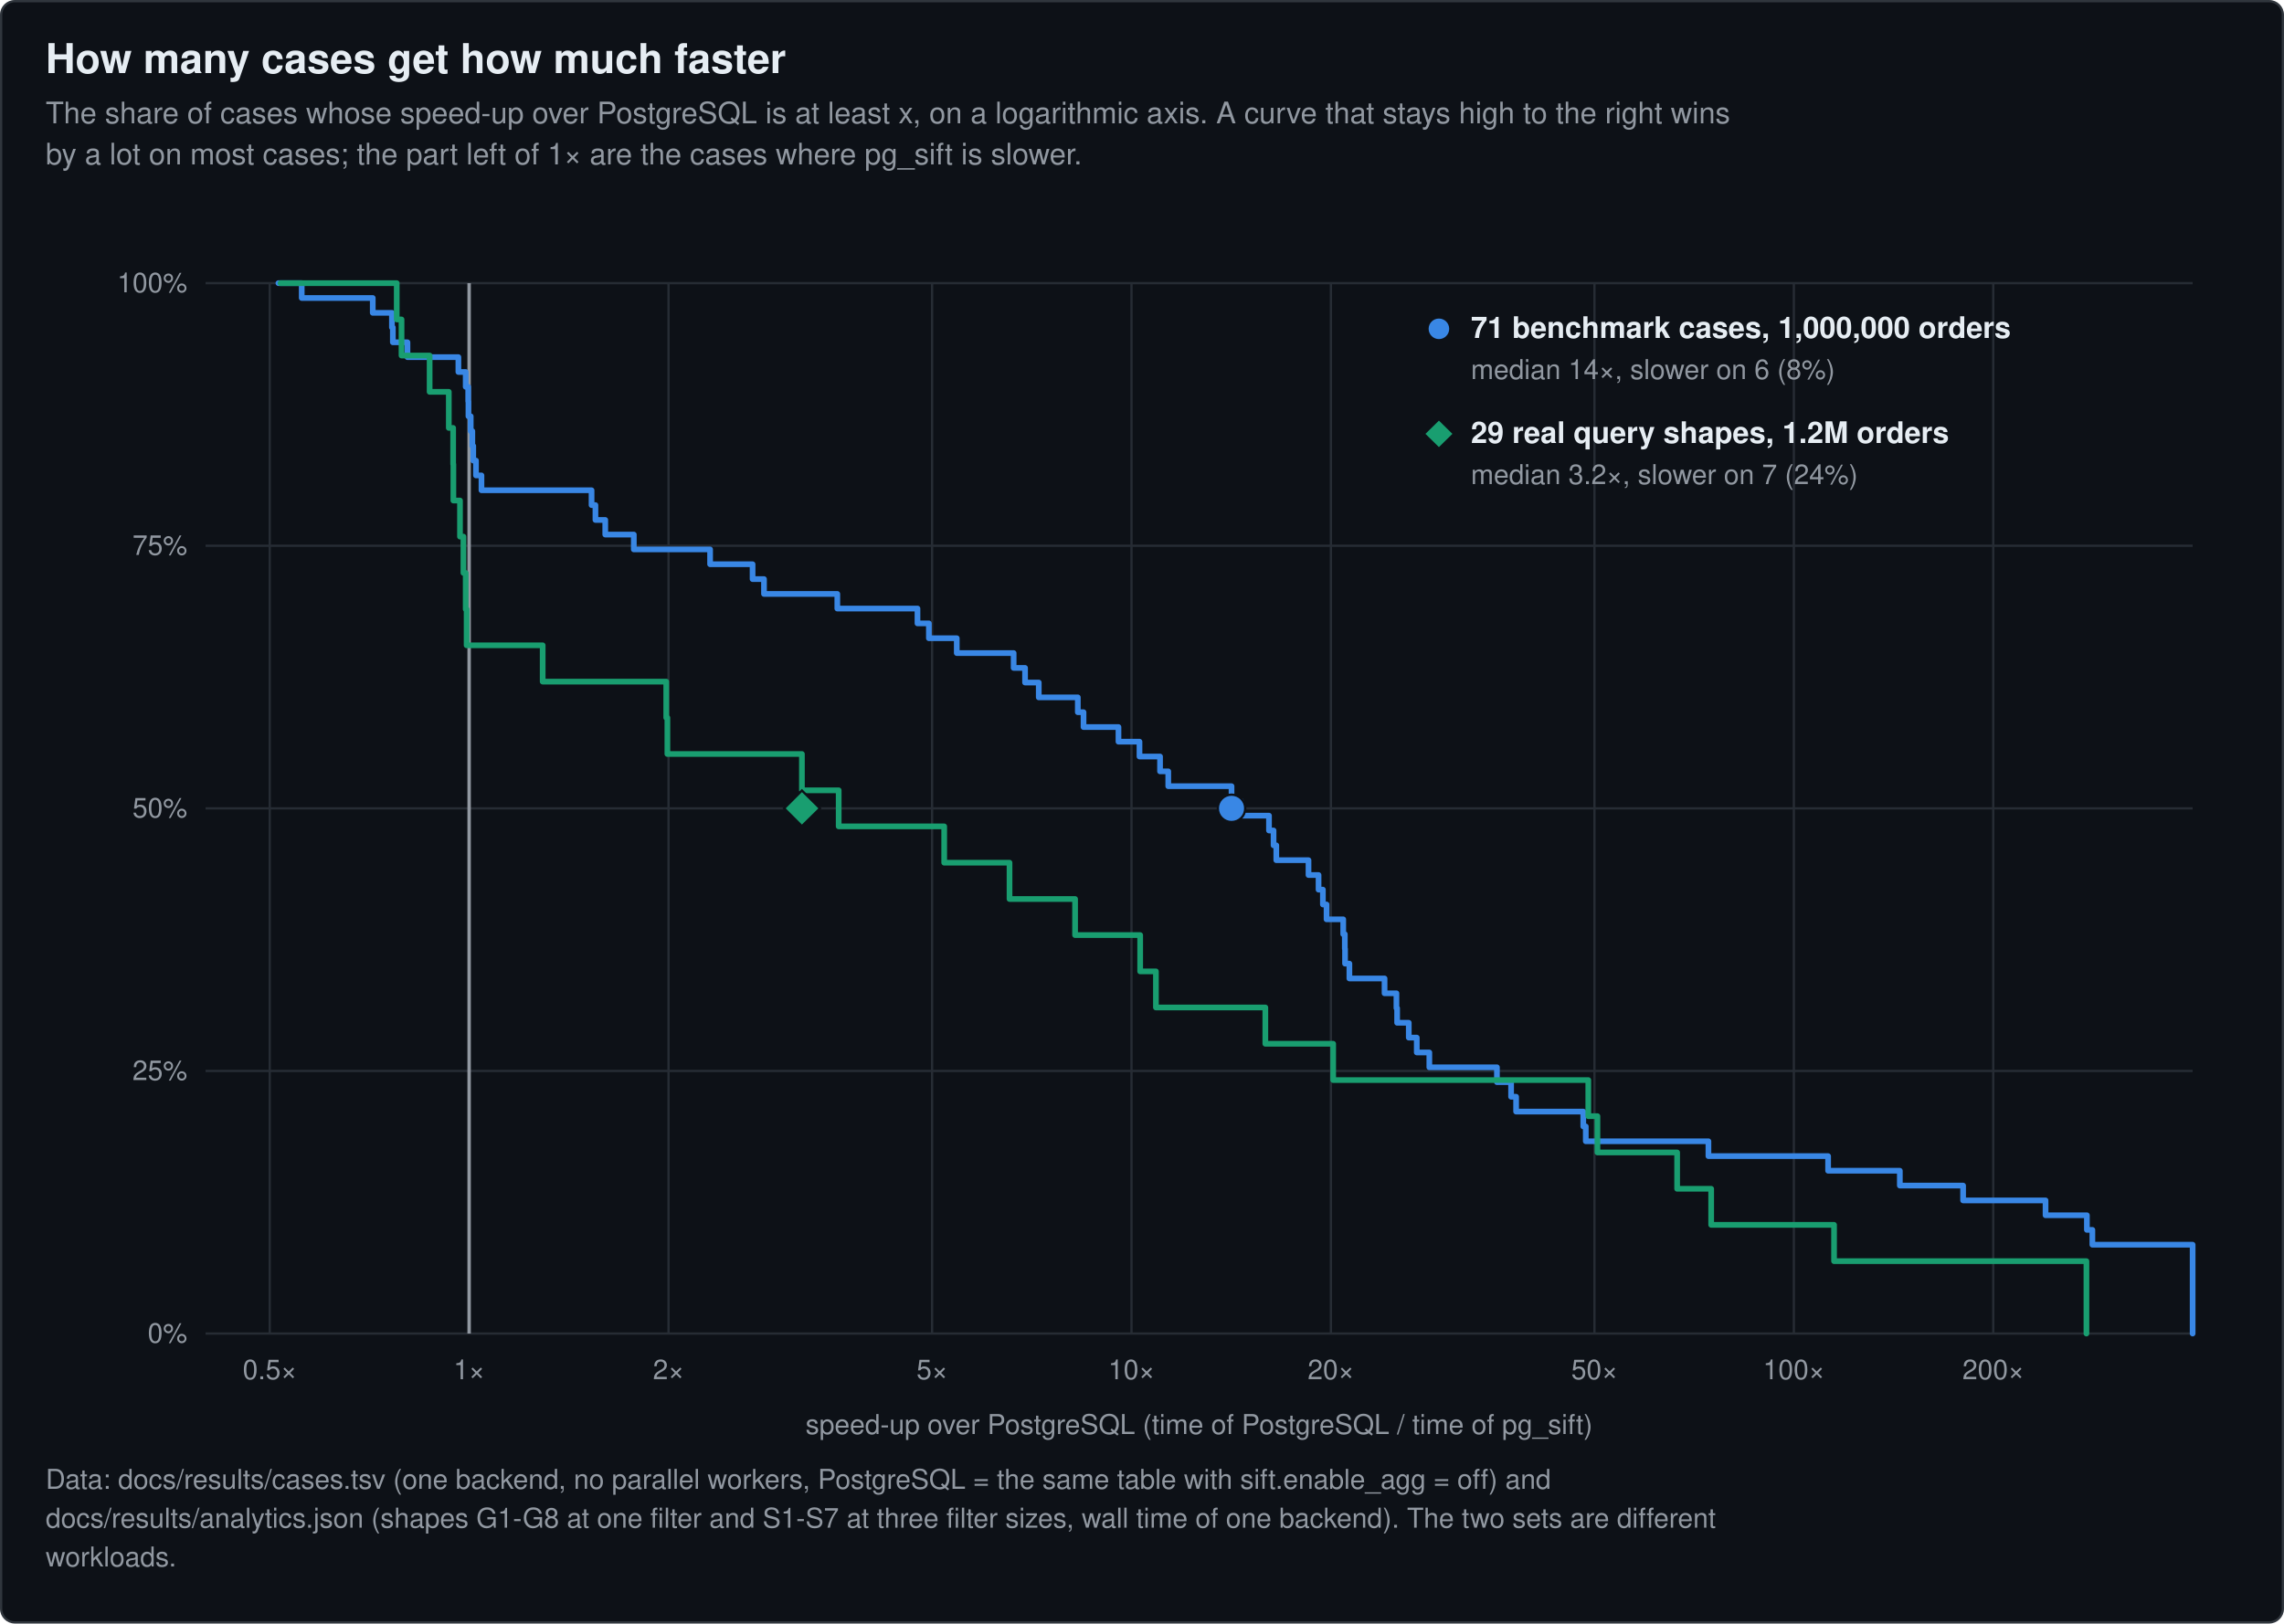
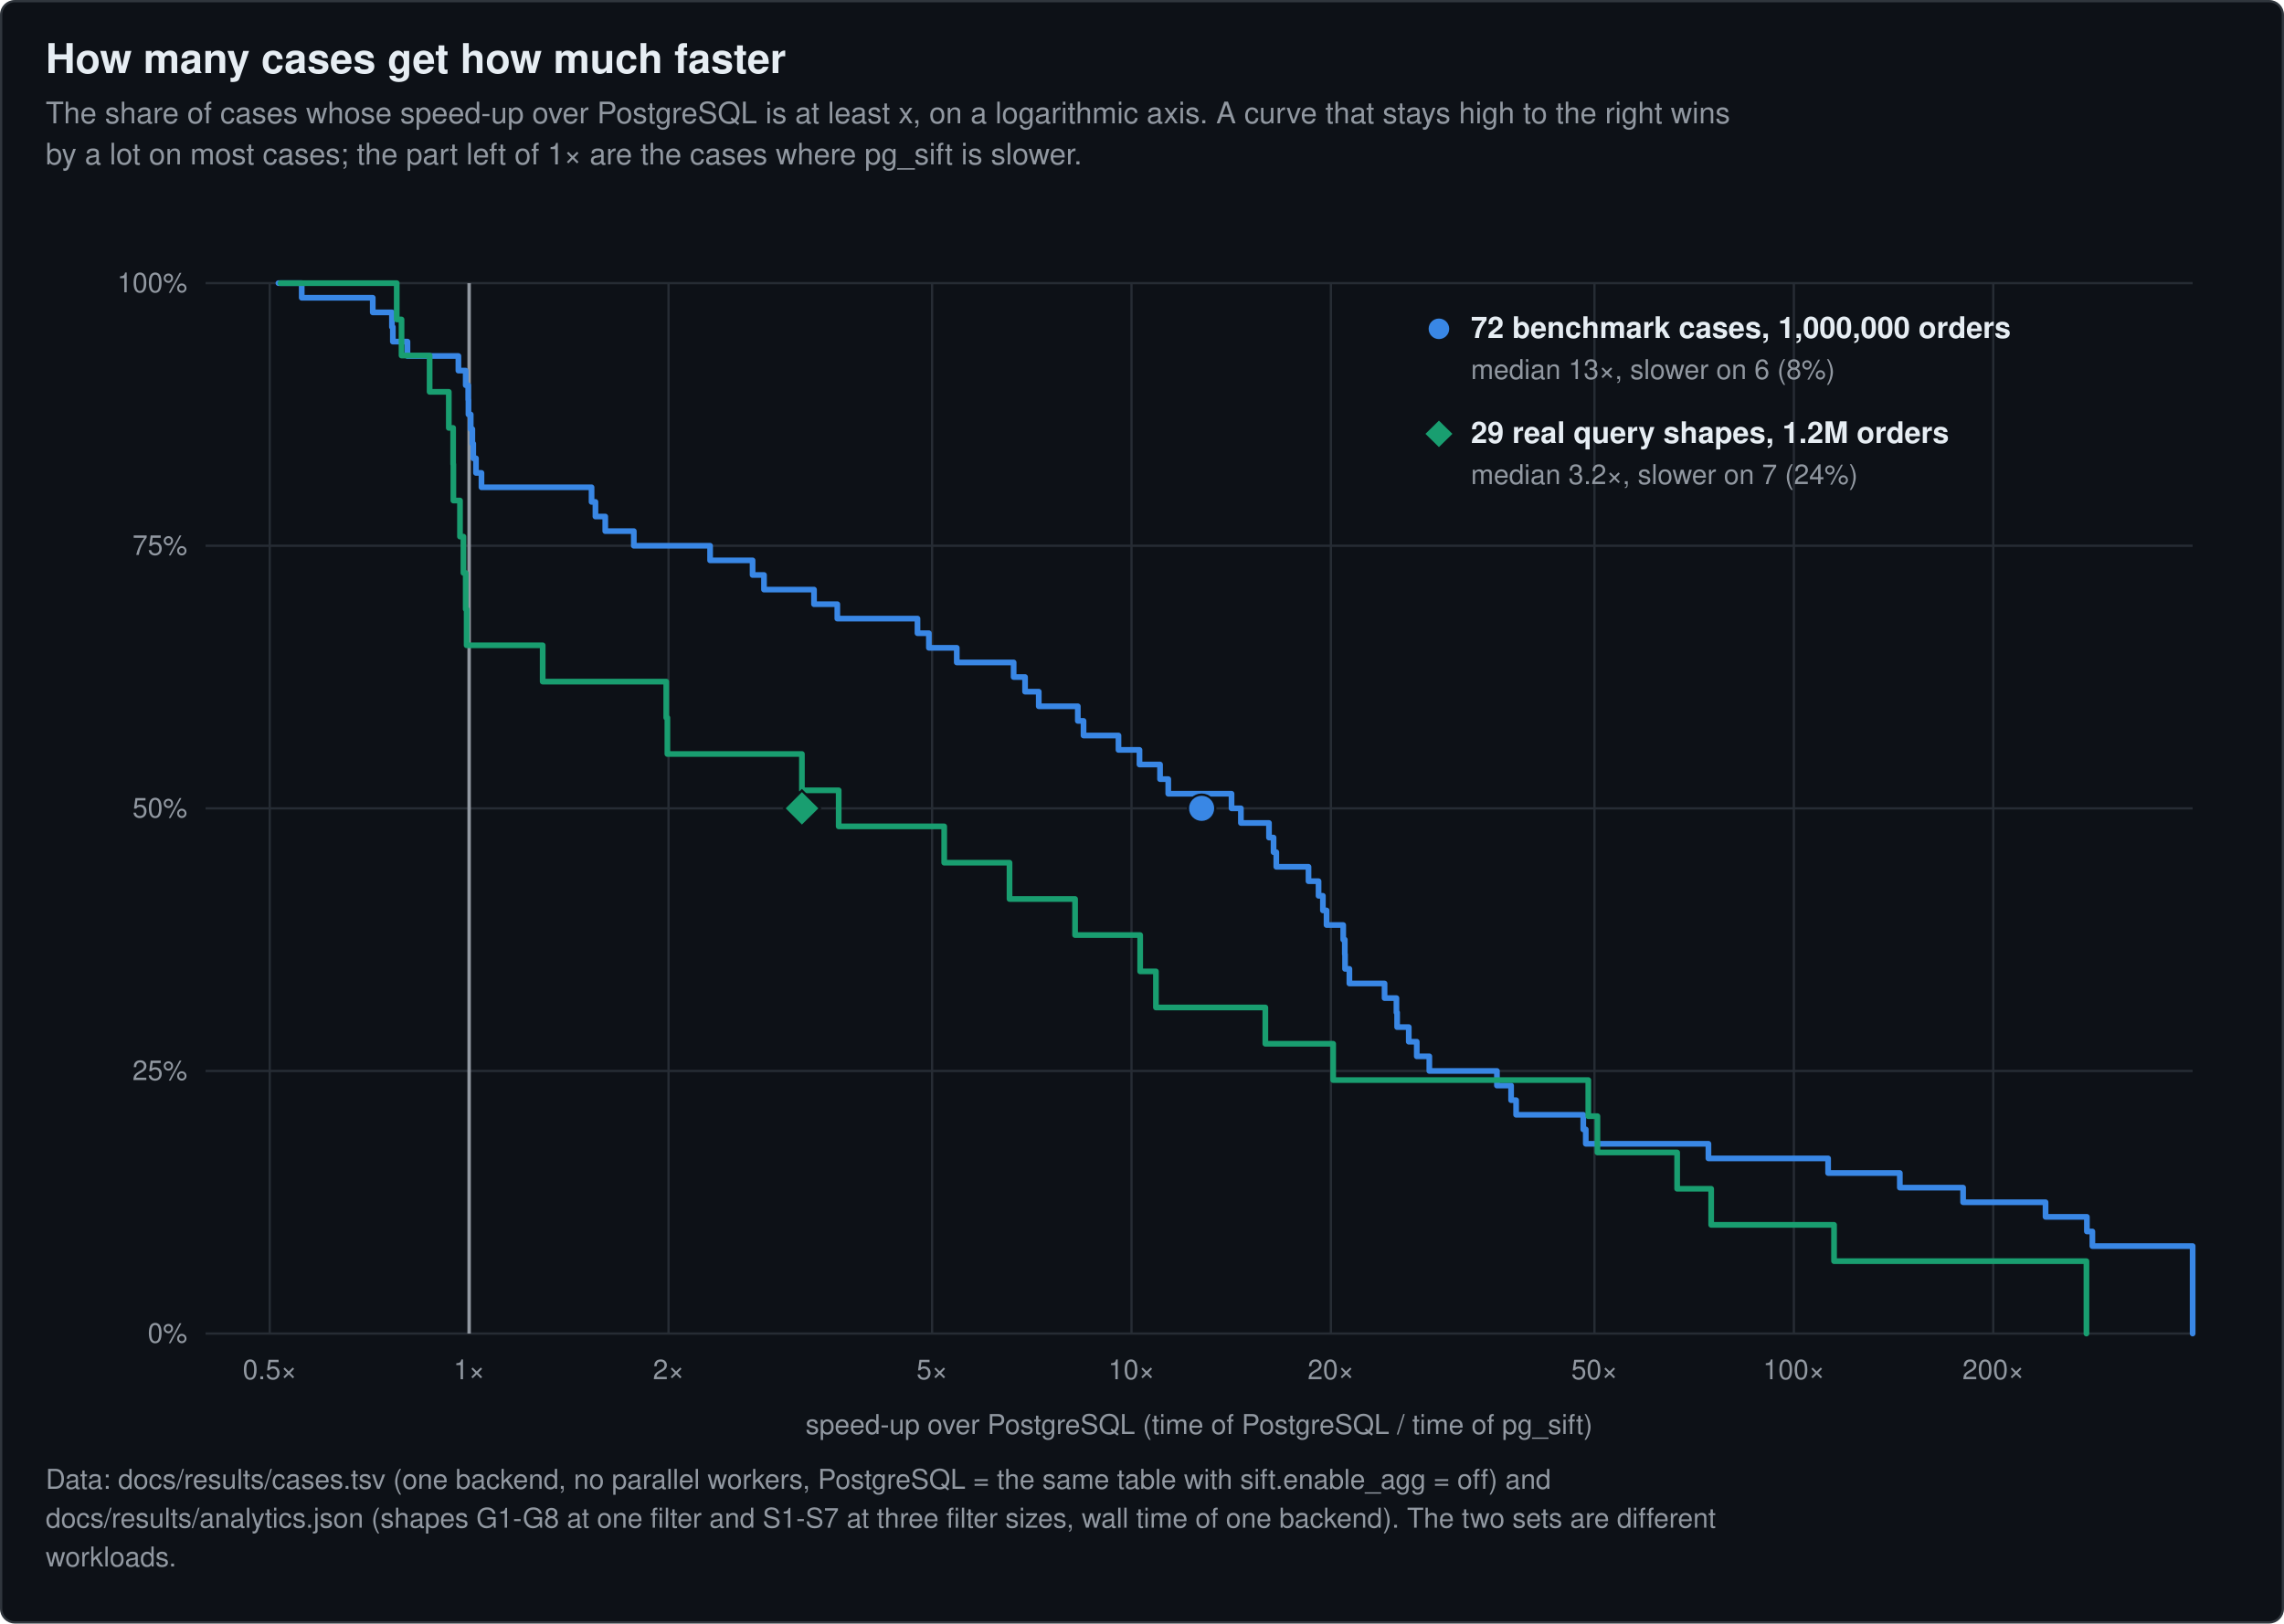
<svg xmlns="http://www.w3.org/2000/svg" width="1000" height="711" viewBox="0 0 1000 711" role="img" aria-labelledby="t d" font-family="Helvetica, Arial, sans-serif">
  <rect x="0.5" y="0.5" width="999" height="710" rx="6" fill="#0d1117" stroke="#30363d" />
  <text x="20" y="32" font-size="18" text-anchor="start" fill="#e6edf3" font-weight="bold">How many cases get how much faster</text>
  <text x="20" y="54" font-size="13" text-anchor="start" fill="#9198a1">The share of cases whose speed-up over PostgreSQL is at least x, on a logarithmic axis. A curve that stays high to the right wins</text>
  <text x="20" y="72" font-size="13" text-anchor="start" fill="#9198a1">by a lot on most cases; the part left of 1× are the cases where pg_sift is slower.</text>
  <line x1="90" y1="584" x2="960" y2="584" stroke="#262c34" stroke-width="1" />
  <text x="82" y="588" font-size="12" text-anchor="end" fill="#9198a1">0%</text>
  <line x1="90" y1="469" x2="960" y2="469" stroke="#262c34" stroke-width="1" />
  <text x="82" y="473" font-size="12" text-anchor="end" fill="#9198a1">25%</text>
  <line x1="90" y1="354" x2="960" y2="354" stroke="#262c34" stroke-width="1" />
  <text x="82" y="358" font-size="12" text-anchor="end" fill="#9198a1">50%</text>
  <line x1="90" y1="239" x2="960" y2="239" stroke="#262c34" stroke-width="1" />
  <text x="82" y="243" font-size="12" text-anchor="end" fill="#9198a1">75%</text>
  <line x1="90" y1="124" x2="960" y2="124" stroke="#262c34" stroke-width="1" />
  <text x="82" y="128" font-size="12" text-anchor="end" fill="#9198a1">100%</text>
  <line x1="118.1" y1="124" x2="118.1" y2="584" stroke="#262c34" stroke-width="1" />
  <text x="118.1" y="604" font-size="12" text-anchor="middle" fill="#9198a1">0.5×</text>
  <line x1="205.4" y1="124" x2="205.4" y2="584" stroke="#9198a1" stroke-width="1.5" />
  <text x="205.4" y="604" font-size="12" text-anchor="middle" fill="#9198a1">1×</text>
  <line x1="292.7" y1="124" x2="292.7" y2="584" stroke="#262c34" stroke-width="1" />
  <text x="292.7" y="604" font-size="12" text-anchor="middle" fill="#9198a1">2×</text>
  <line x1="408.1" y1="124" x2="408.1" y2="584" stroke="#262c34" stroke-width="1" />
  <text x="408.1" y="604" font-size="12" text-anchor="middle" fill="#9198a1">5×</text>
  <line x1="495.4" y1="124" x2="495.4" y2="584" stroke="#262c34" stroke-width="1" />
  <text x="495.4" y="604" font-size="12" text-anchor="middle" fill="#9198a1">10×</text>
  <line x1="582.7" y1="124" x2="582.7" y2="584" stroke="#262c34" stroke-width="1" />
  <text x="582.7" y="604" font-size="12" text-anchor="middle" fill="#9198a1">20×</text>
  <line x1="698.1" y1="124" x2="698.1" y2="584" stroke="#262c34" stroke-width="1" />
  <text x="698.1" y="604" font-size="12" text-anchor="middle" fill="#9198a1">50×</text>
  <line x1="785.4" y1="124" x2="785.4" y2="584" stroke="#262c34" stroke-width="1" />
  <text x="785.4" y="604" font-size="12" text-anchor="middle" fill="#9198a1">100×</text>
  <line x1="872.7" y1="124" x2="872.7" y2="584" stroke="#262c34" stroke-width="1" />
  <text x="872.7" y="604" font-size="12" text-anchor="middle" fill="#9198a1">200×</text>
  <text x="525" y="628" font-size="12" text-anchor="middle" fill="#9198a1">speed-up over PostgreSQL (time of PostgreSQL / time of pg_sift)</text>
-   <polyline fill="none" stroke="#3987e5" stroke-width="2.5" stroke-linejoin="round" stroke-linecap="round" points="121.9,124 121.9,124 121.9,124 132.1,124 132.1,130.5 163.2,130.5 163.2,137 171.6,137 171.6,143.4 172,143.4 172,149.9 178.4,149.9 178.4,156.4 200.7,156.4 200.7,162.9 203.9,162.9 203.9,169.4 205,169.4 205,175.8 205.1,175.8 205.1,182.3 206.1,182.3 206.1,188.8 206.8,188.8 206.8,195.3 207.2,195.3 207.2,201.7 208.4,201.7 208.4,208.2 210.8,208.2 210.8,214.7 259,214.7 259,221.2 260.7,221.2 260.7,227.7 265,227.7 265,234.1 277.5,234.1 277.5,240.6 310.9,240.6 310.9,247.1 329.5,247.1 329.5,253.6 334.5,253.6 334.5,260.1 366.6,260.1 366.6,266.5 401.7,266.5 401.7,273 406.7,273 406.7,279.5 418.9,279.5 418.9,286 443.8,286 443.8,292.5 448.8,292.5 448.8,298.9 454.8,298.9 454.8,305.4 471.9,305.4 471.9,311.9 474.4,311.9 474.4,318.4 489.7,318.4 489.7,324.8 498.9,324.8 498.9,331.3 507.9,331.3 507.9,337.8 511.5,337.8 511.5,344.3 539.2,344.3 539.2,350.8 543.3,350.8 543.3,357.2 555.6,357.2 555.6,363.7 557.6,363.7 557.6,370.2 558.8,370.2 558.8,376.7 572.9,376.7 572.9,383.2 577.3,383.2 577.3,389.6 579.2,389.6 579.2,396.1 580.8,396.1 580.8,402.6 588.1,402.6 588.1,409.1 588.8,409.1 588.8,415.5 588.9,415.5 588.9,422 590.8,422 590.8,428.5 606.2,428.5 606.2,435 611.4,435 611.4,441.5 611.7,441.5 611.7,447.9 616.8,447.9 616.8,454.4 620.3,454.4 620.3,460.9 625.8,460.9 625.8,467.4 655.4,467.4 655.4,473.9 661.6,473.9 661.6,480.3 663.8,480.3 663.8,486.8 693.2,486.8 693.2,493.3 694.3,493.3 694.3,499.8 748,499.8 748,506.3 800.4,506.3 800.4,512.7 831.8,512.7 831.8,519.2 859.5,519.2 859.5,525.7 895.6,525.7 895.6,532.2 913.7,532.2 913.7,538.6 916.1,538.6 916.1,545.1 960,545.1 960,551.6 960,551.6 960,558.1 960,558.1 960,564.6 960,564.6 960,571 960,571 960,577.5 960,584" />
-   <circle cx="539.2" cy="354" r="5.5" fill="#3987e5" stroke="#0d1117" stroke-width="2" paint-order="stroke" />
+   <polyline fill="none" stroke="#3987e5" stroke-width="2.5" stroke-linejoin="round" stroke-linecap="round" points="121.9,124 121.9,124 121.9,124 132.1,124 132.1,130.4 163.2,130.4 163.2,136.8 171.6,136.8 171.6,143.2 172,143.2 172,149.6 178.4,149.6 178.4,155.9 200.7,155.9 200.7,162.3 203.9,162.3 203.9,168.7 205,168.7 205,175.1 205.1,175.1 205.1,181.5 206.1,181.5 206.1,187.9 206.8,187.9 206.8,194.3 207.2,194.3 207.2,200.7 208.4,200.7 208.4,207.1 210.8,207.1 210.8,213.4 259,213.4 259,219.8 260.7,219.8 260.7,226.2 265,226.2 265,232.6 277.5,232.6 277.5,239 310.9,239 310.9,245.4 329.5,245.4 329.5,251.8 334.5,251.8 334.5,258.2 356.4,258.2 356.4,264.6 366.6,264.6 366.6,270.9 401.7,270.9 401.7,277.3 406.7,277.3 406.7,283.7 418.9,283.7 418.9,290.1 443.8,290.1 443.8,296.5 448.8,296.5 448.8,302.9 454.8,302.9 454.8,309.3 471.9,309.3 471.9,315.7 474.4,315.7 474.4,322.1 489.7,322.1 489.7,328.4 498.9,328.4 498.9,334.8 507.9,334.8 507.9,341.2 511.5,341.2 511.5,347.6 539.2,347.6 539.2,354 543.3,354 543.3,360.4 555.6,360.4 555.6,366.8 557.6,366.8 557.6,373.2 558.8,373.2 558.8,379.6 572.9,379.6 572.9,385.9 577.3,385.9 577.3,392.3 579.2,392.3 579.2,398.7 580.8,398.7 580.8,405.1 588.1,405.1 588.1,411.5 588.8,411.5 588.8,417.9 588.9,417.9 588.9,424.3 590.8,424.3 590.8,430.7 606.2,430.7 606.2,437.1 611.4,437.1 611.4,443.4 611.7,443.4 611.7,449.8 616.8,449.8 616.8,456.2 620.3,456.2 620.3,462.6 625.8,462.6 625.8,469 655.4,469 655.4,475.4 661.6,475.4 661.6,481.8 663.8,481.8 663.8,488.2 693.2,488.2 693.2,494.6 694.3,494.6 694.3,500.9 748,500.9 748,507.3 800.4,507.3 800.4,513.7 831.8,513.7 831.8,520.1 859.5,520.1 859.5,526.5 895.6,526.5 895.6,532.9 913.7,532.9 913.7,539.3 916.1,539.3 916.1,545.7 960,545.7 960,552.1 960,552.1 960,558.4 960,558.4 960,564.8 960,564.8 960,571.2 960,571.2 960,577.6 960,584" />
+   <circle cx="526.1" cy="354" r="5.5" fill="#3987e5" stroke="#0d1117" stroke-width="2" paint-order="stroke" />
  <circle cx="630" cy="144" r="4.5" fill="#3987e5" stroke="#0d1117" stroke-width="2" paint-order="stroke" />
-   <text x="644" y="148" font-size="13" text-anchor="start" fill="#e6edf3" font-weight="bold">71 benchmark cases, 1,000,000 orders</text>
-   <text x="644" y="166" font-size="12" text-anchor="start" fill="#9198a1">median 14×, slower on 6 (8%)</text>
+   <text x="644" y="148" font-size="13" text-anchor="start" fill="#e6edf3" font-weight="bold">72 benchmark cases, 1,000,000 orders</text>
+   <text x="644" y="166" font-size="12" text-anchor="start" fill="#9198a1">median 13×, slower on 6 (8%)</text>
  <polyline fill="none" stroke="#199e70" stroke-width="2.5" stroke-linejoin="round" stroke-linecap="round" points="122.8,124 122.8,124 122.8,124 173.7,124 173.7,139.9 175.8,139.9 175.8,155.7 188.1,155.7 188.1,171.6 196.5,171.6 196.5,187.4 198.4,187.4 198.4,203.3 198.5,203.3 198.5,219.2 201.4,219.2 201.4,235 202.9,235 202.9,250.9 203.9,250.9 203.9,266.8 204.3,266.8 204.3,282.6 237.6,282.6 237.6,298.5 291.7,298.5 291.7,314.3 292.2,314.3 292.2,330.2 351.1,330.2 351.1,346.1 367.2,346.1 367.2,361.9 413.4,361.9 413.4,377.8 442,377.8 442,393.7 470.7,393.7 470.7,409.5 499.2,409.5 499.2,425.4 506.1,425.4 506.1,441.2 554,441.2 554,457.1 583.7,457.1 583.7,473 695.4,473 695.4,488.8 699.4,488.8 699.4,504.7 734.3,504.7 734.3,520.6 749.2,520.6 749.2,536.4 803,536.4 803,552.3 913.5,552.3 913.5,568.1 913.5,584" />
  <polygon points="351.1,346.9 358.3,354 351.1,361.1 344,354" fill="#199e70" stroke="#0d1117" stroke-width="2" paint-order="stroke" />
  <polygon points="630,184.2 635.9,190 630,195.8 624.1,190" fill="#199e70" stroke="#0d1117" stroke-width="2" paint-order="stroke" />
  <text x="644" y="194" font-size="13" text-anchor="start" fill="#e6edf3" font-weight="bold">29 real query shapes, 1.2M orders</text>
  <text x="644" y="212" font-size="12" text-anchor="start" fill="#9198a1">median 3.2×, slower on 7 (24%)</text>
  <text x="20" y="652" font-size="12" text-anchor="start" fill="#9198a1">Data: docs/results/cases.tsv (one backend, no parallel workers, PostgreSQL = the same table with sift.enable_agg = off) and</text>
  <text x="20" y="669" font-size="12" text-anchor="start" fill="#9198a1">docs/results/analytics.json (shapes G1-G8 at one filter and S1-S7 at three filter sizes, wall time of one backend). The two sets are different</text>
  <text x="20" y="686" font-size="12" text-anchor="start" fill="#9198a1">workloads.</text>
</svg>
